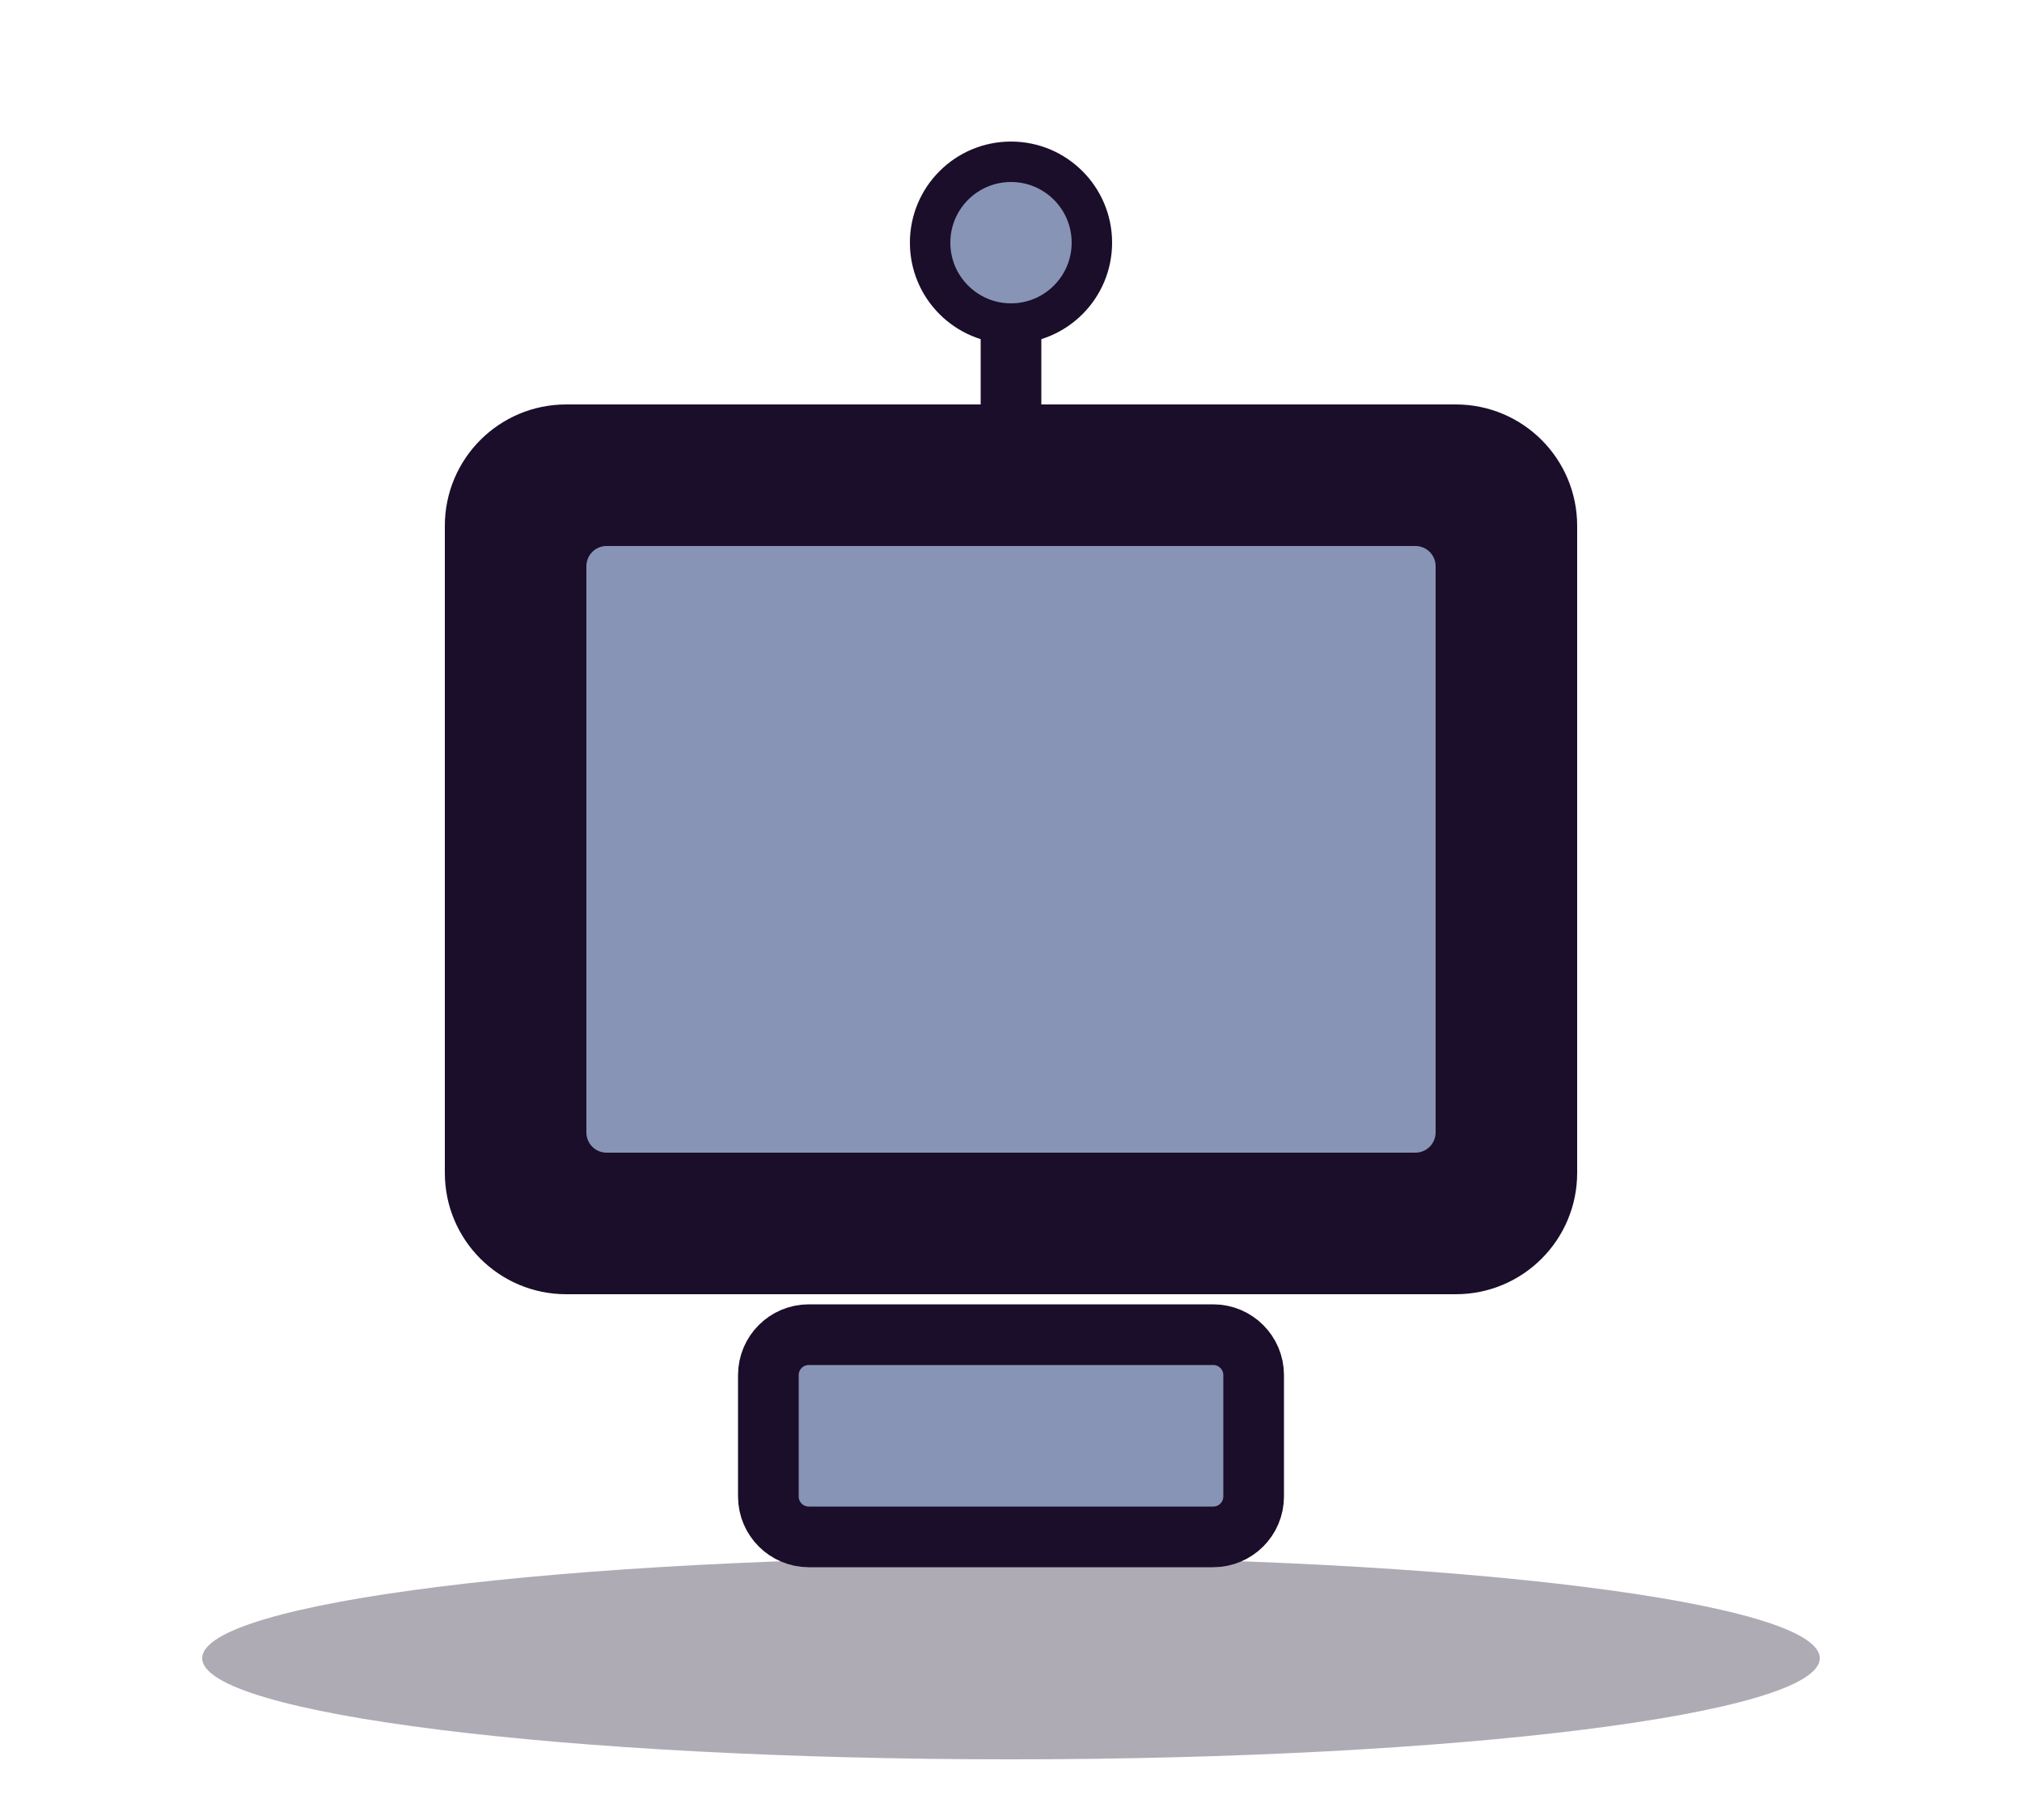
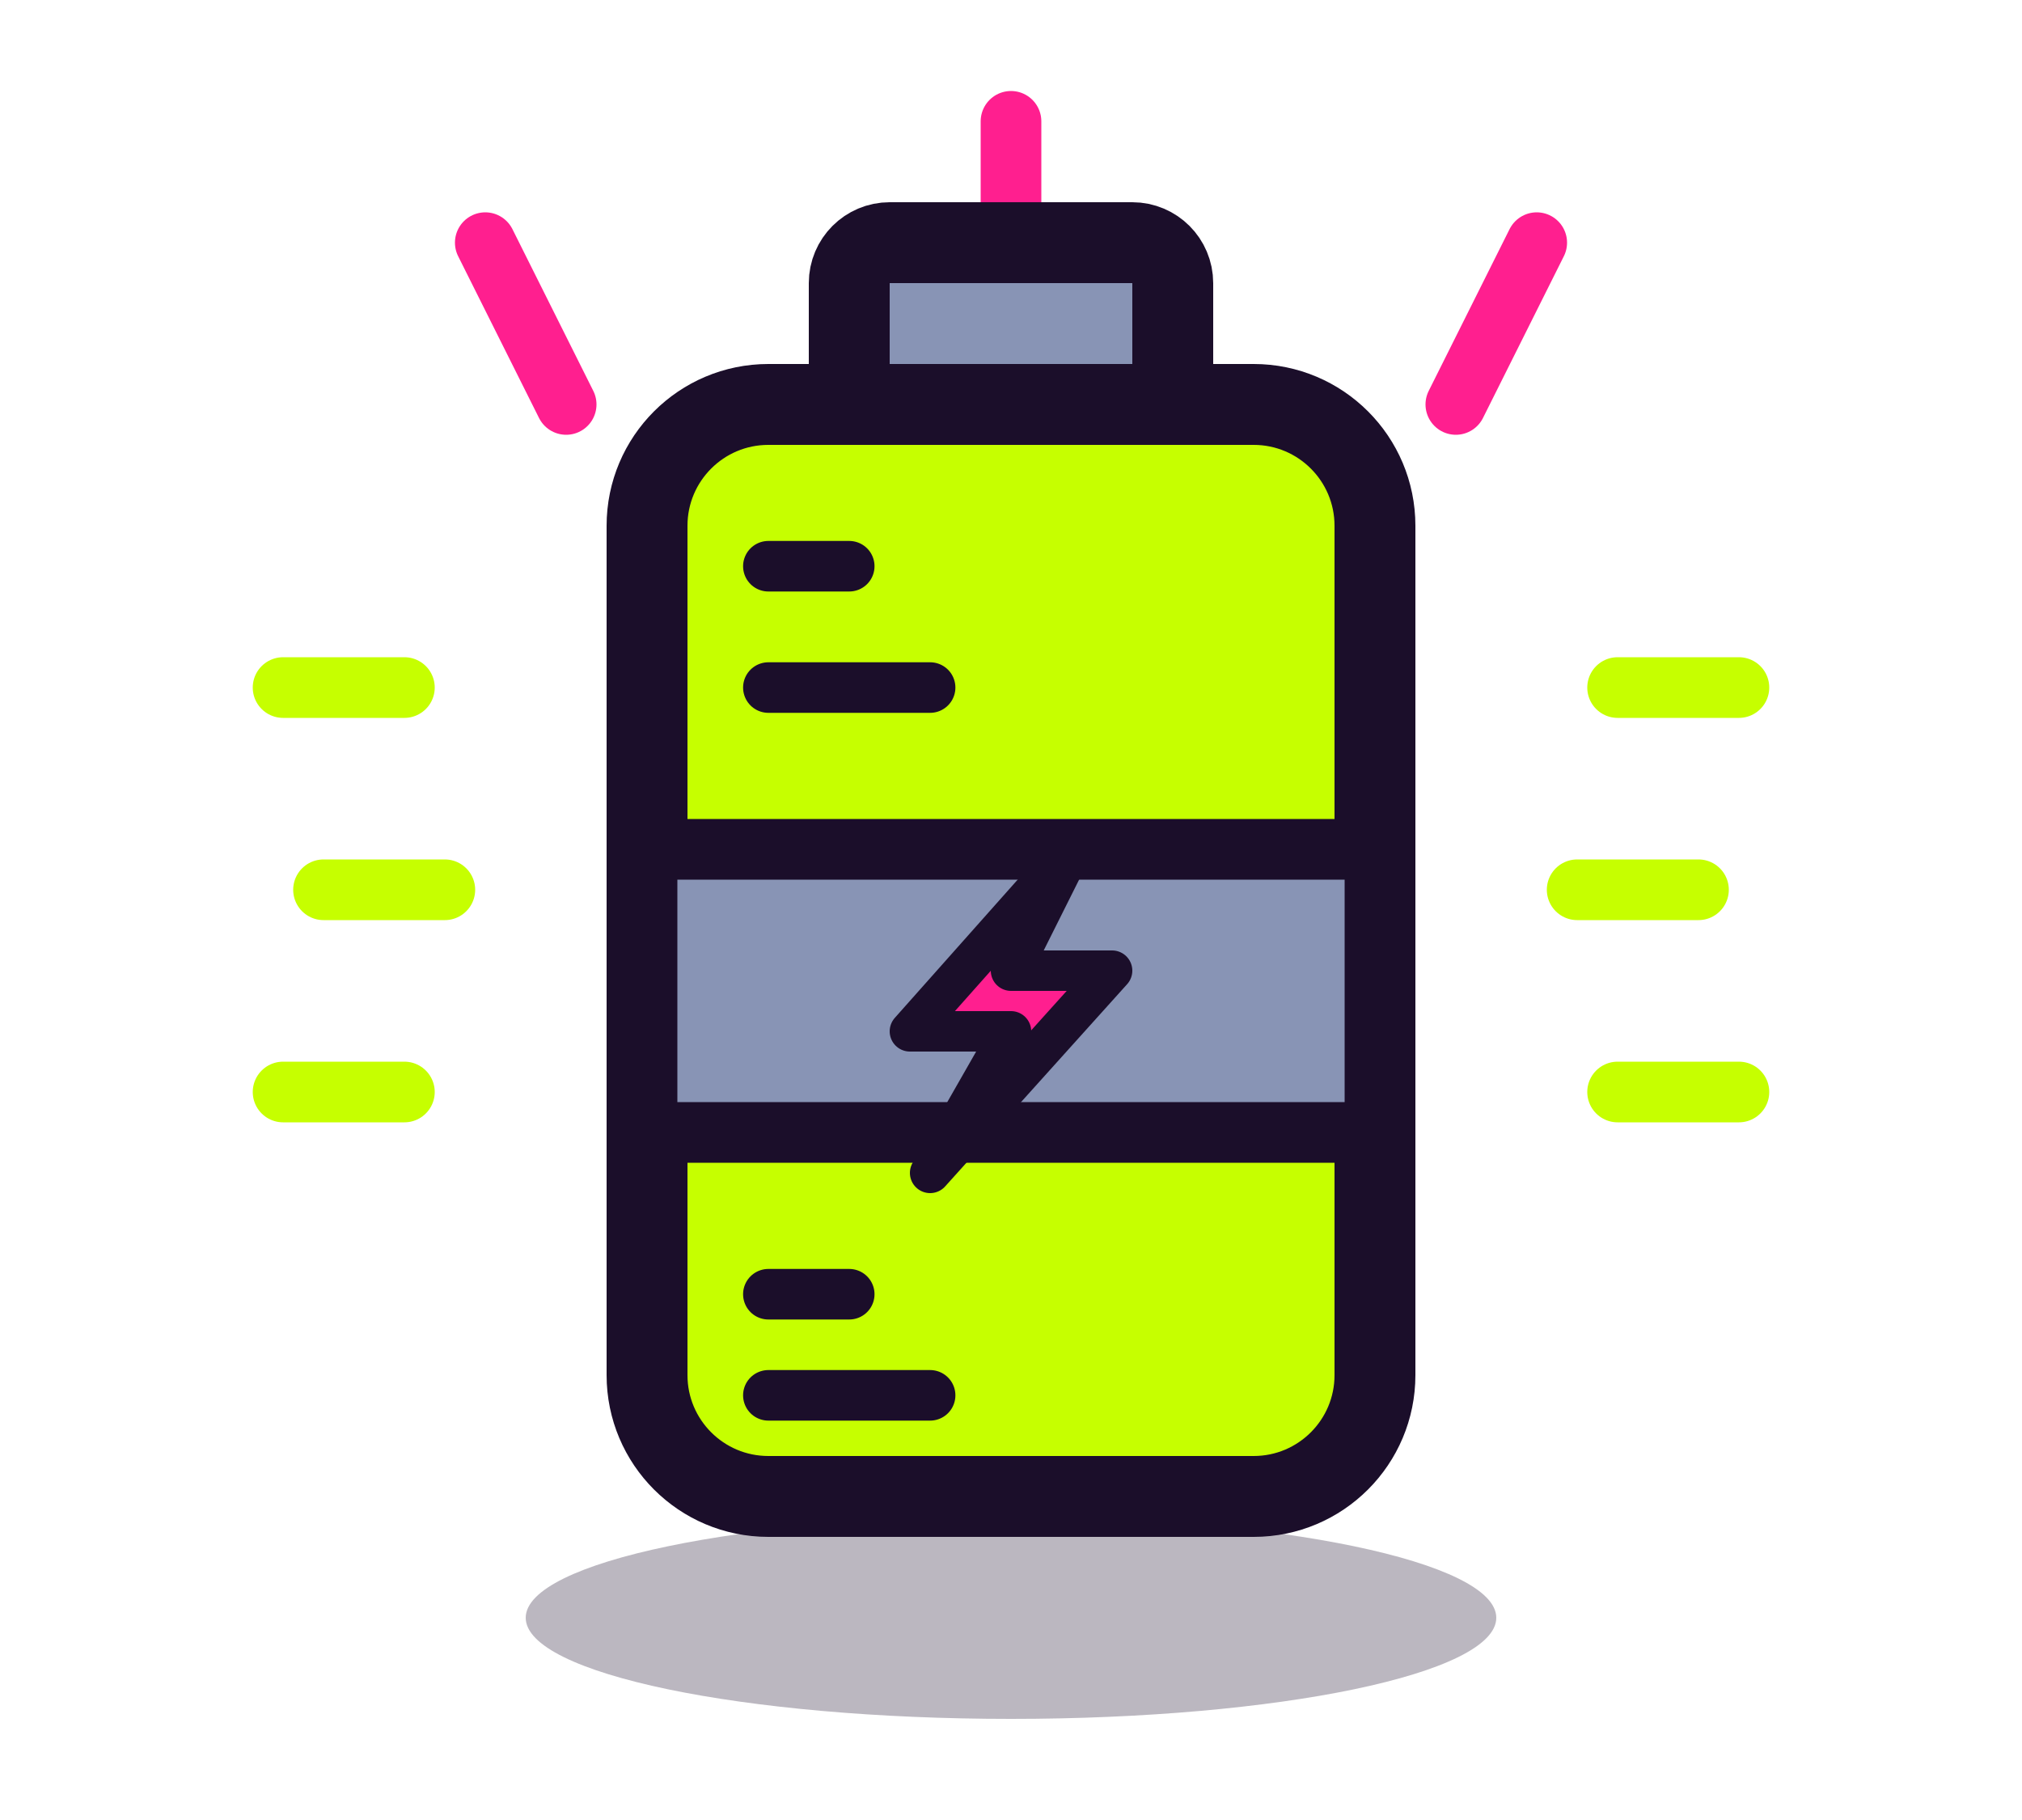
<svg xmlns="http://www.w3.org/2000/svg" width="100" height="90" viewBox="0 0 100 90">
-   <ellipse cx="50" cy="82" rx="40" ry="5" fill="#1B0E2A" opacity="0.35" />
-   <rect x="24" y="22" width="52" height="40" rx="4" fill="#1B0E2A" stroke="#1B0E2A" stroke-width="4" />
-   <rect x="28" y="26" width="44" height="32" rx="2" fill="#8894B5" stroke="#1B0E2A" stroke-width="2" />
-   <line x1="50" y1="22" x2="50" y2="14" stroke="#1B0E2A" stroke-width="3" stroke-linecap="round" />
-   <circle cx="50" cy="12" r="4" fill="#8894B5" stroke="#1B0E2A" stroke-width="2" />
-   <rect x="38" y="66" width="24" height="10" rx="2" fill="#8894B5" stroke="#1B0E2A" stroke-width="3" />
+   <ellipse cx="50" cy="80" rx="24" ry="5" fill="#1B0E2A" opacity="0.3" />
+   <path d="M20 34 L14 34 M22 44 L16 44 M20 54 L14 54 M80 34 L86 34 M78 44 L84 44 M80 54 L86 54" stroke="#C6FF00" stroke-width="3" stroke-linecap="round" />
+   <path d="M28 20 L24 12 M72 20 L76 12 M50 12 L50 6" stroke="#FF1F8F" stroke-width="3" stroke-linecap="round" />
+   <rect x="42" y="12" width="16" height="10" rx="2" fill="#8894B5" stroke="#1B0E2A" stroke-width="4" />
+   <rect x="32" y="20" width="36" height="54" rx="6" fill="#C6FF00" stroke="#1B0E2A" stroke-width="4" />
+   <rect x="32" y="42" width="36" height="14" fill="#8894B5" stroke="#1B0E2A" stroke-width="3" />
+   <path d="M53 42 L45 51 L50 51 L46 58 L55 48 L50 48 Z" fill="#FF1F8F" stroke="#1B0E2A" stroke-width="2" stroke-linejoin="round" />
+   <path d="M38 28 L42 28 M38 34 L46 34" stroke="#1B0E2A" stroke-width="2.5" stroke-linecap="round" />
+   <path d="M38 64 L42 64 M38 69 L46 69" stroke="#1B0E2A" stroke-width="2.5" stroke-linecap="round" />
</svg>
